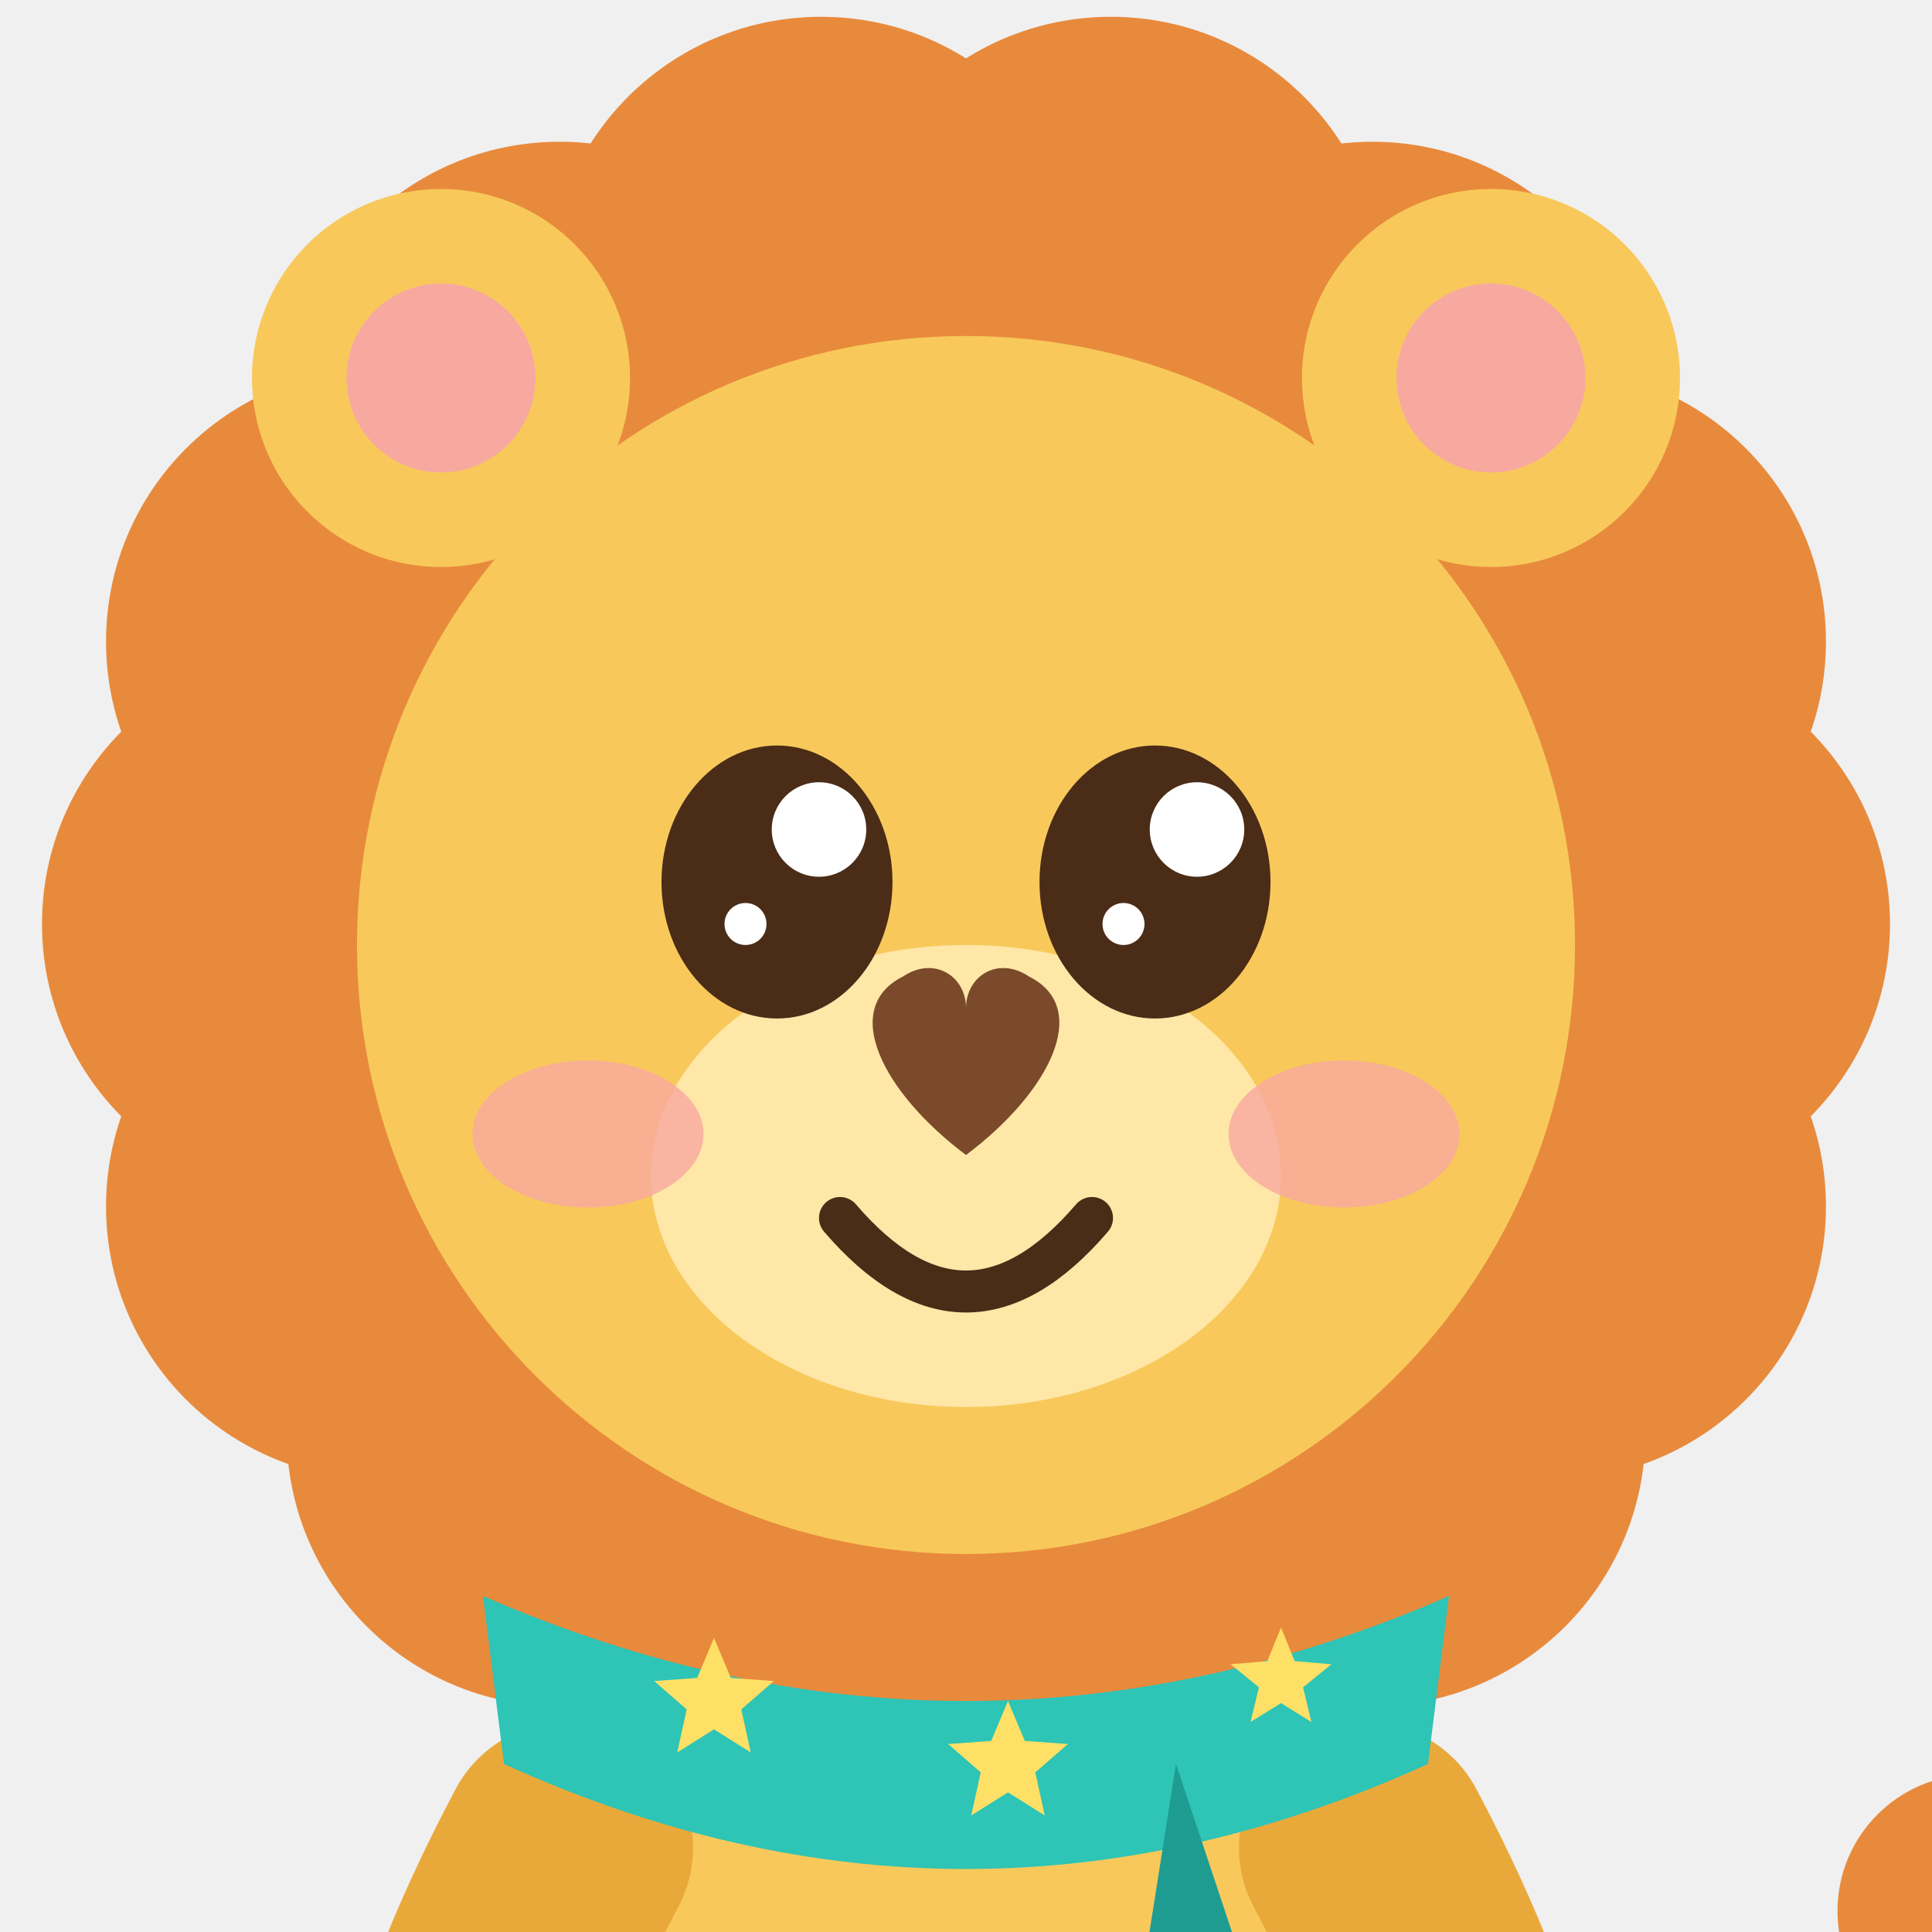
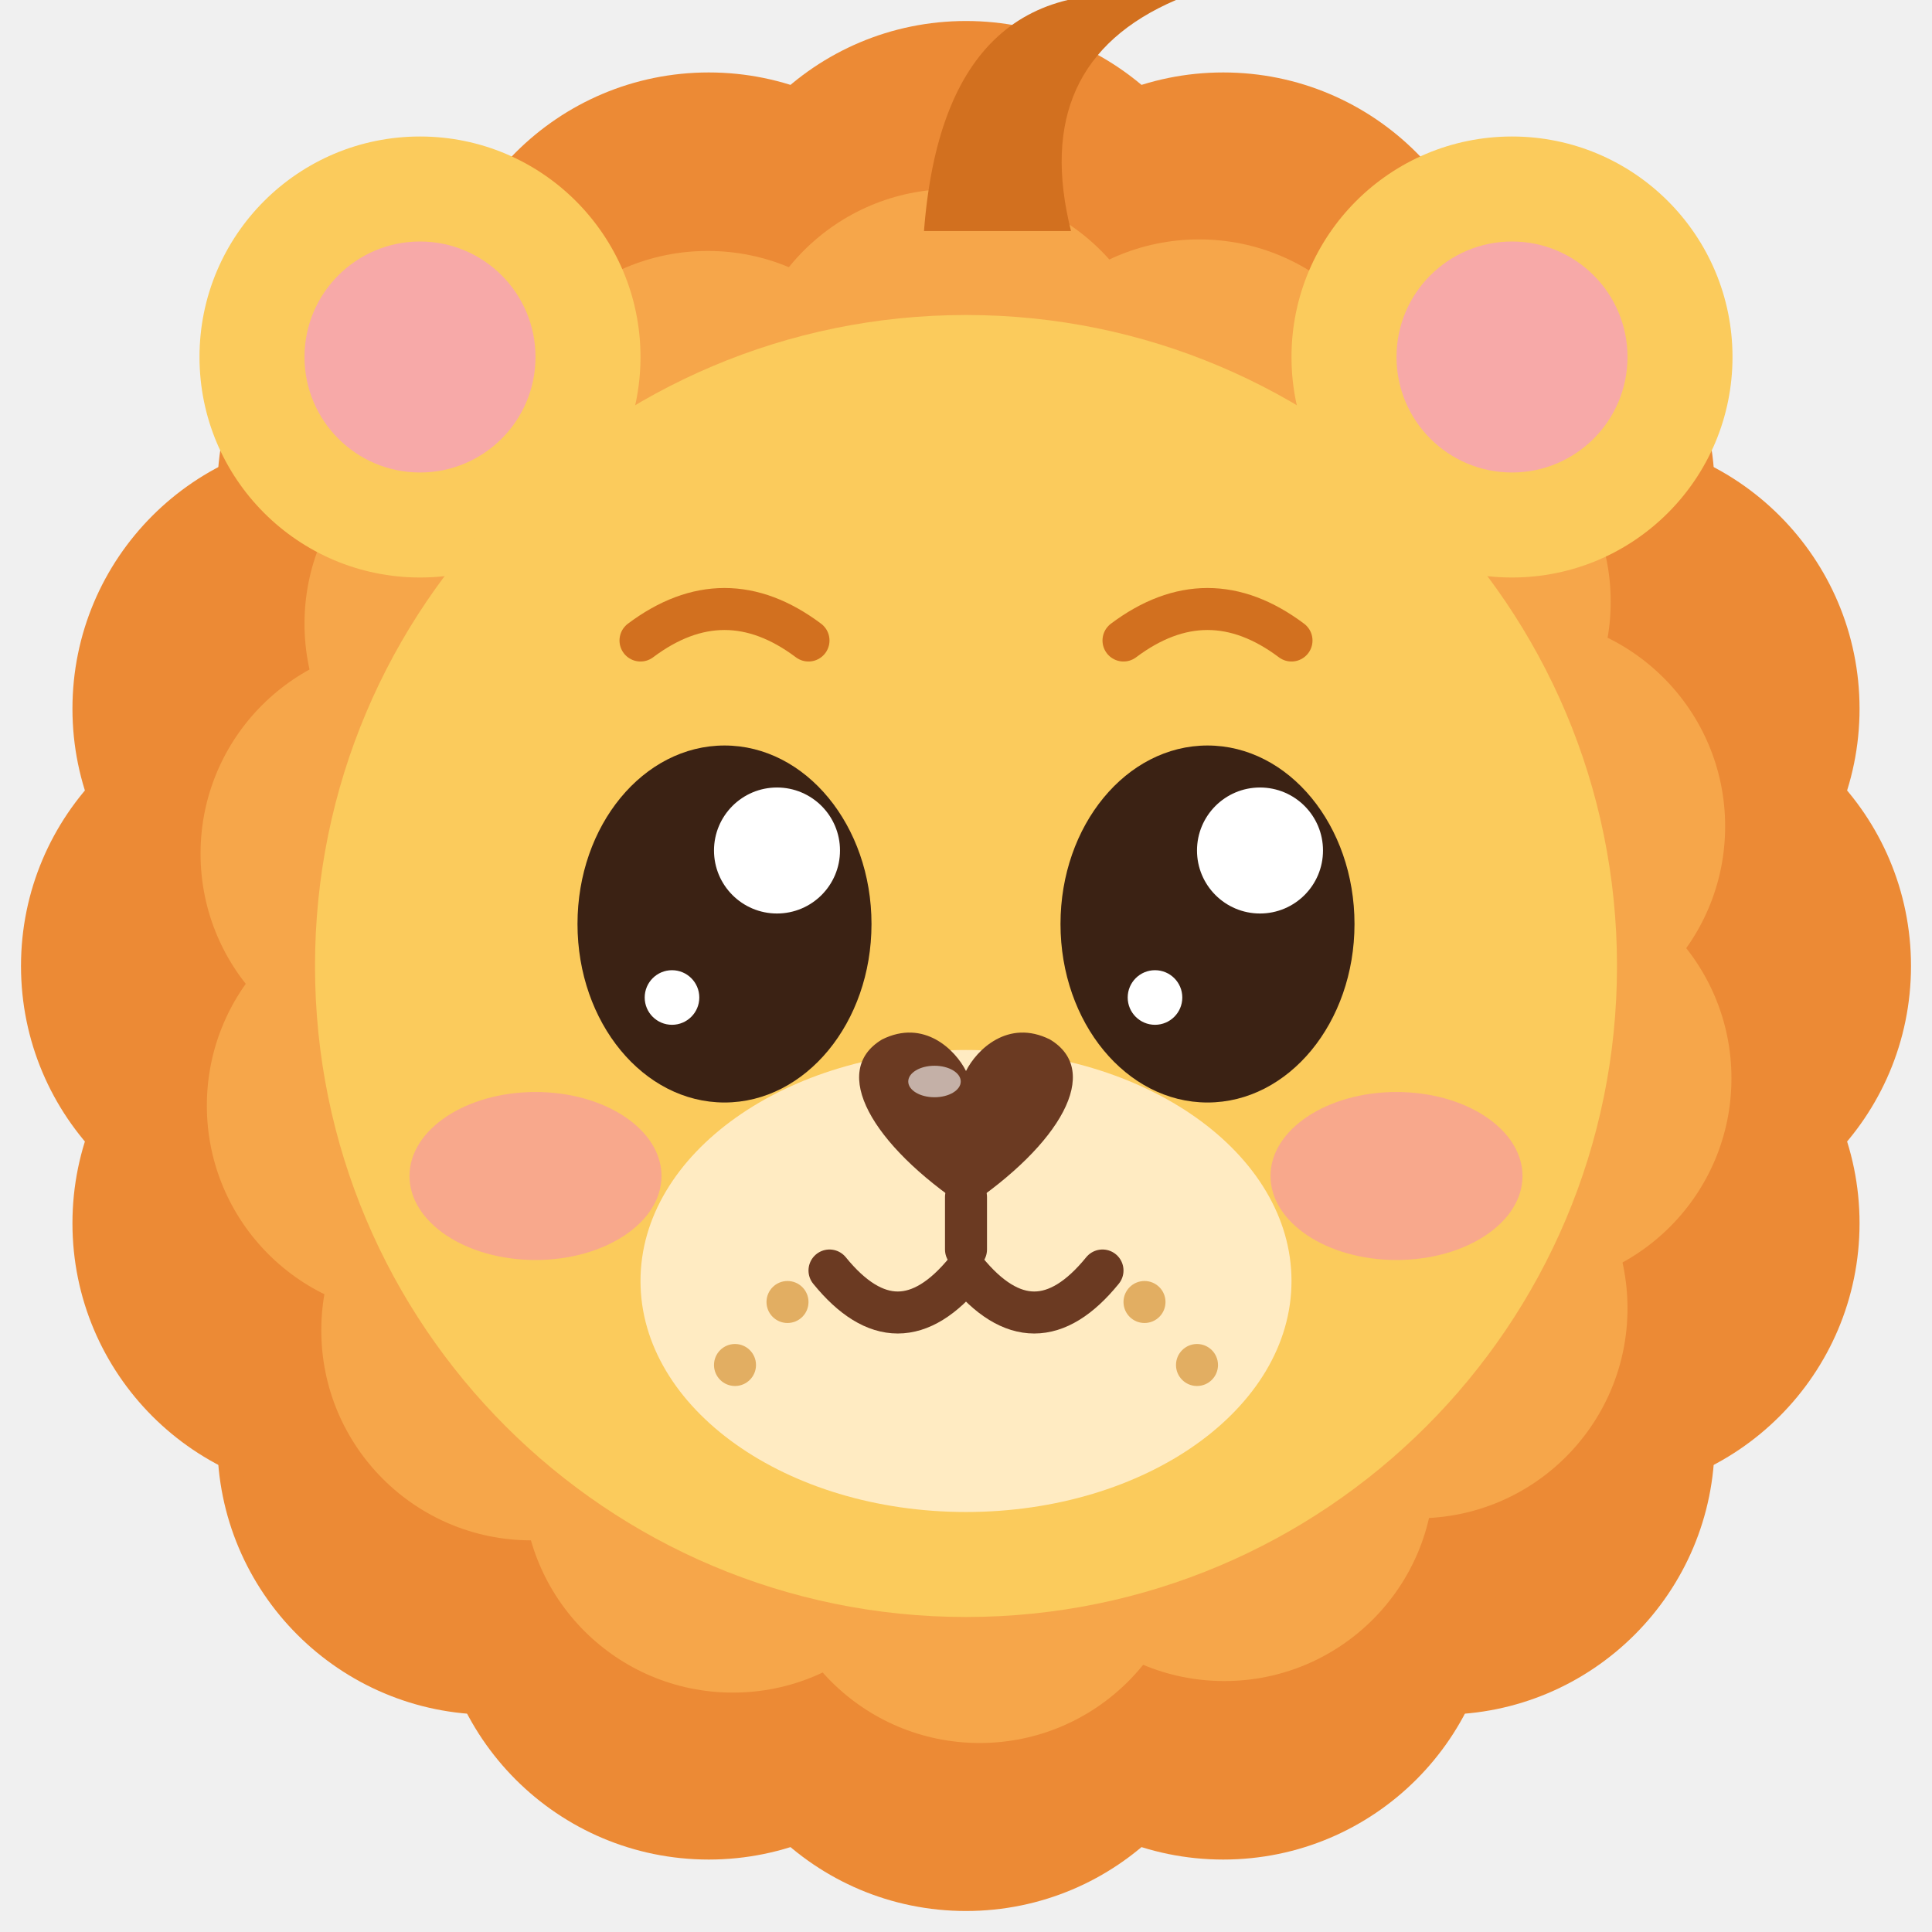
- <svg xmlns="http://www.w3.org/2000/svg" viewBox="-92 -268 184 184">
-   <g transform="translate(0,0) scale(1.0,1.0)">
-     <ellipse cx="0" cy="2" rx="60" ry="10" fill="#000" opacity="0.12" />
-     <path d="M40,-30 Q95,-25 95,-80" stroke="#E9A93A" stroke-width="10" fill="none" stroke-linecap="round" />
-     <circle cx="96" cy="-86" r="13" fill="#E88A3C" />
-     <ellipse cx="-22" cy="-12" rx="20" ry="14" fill="#E9A93A" />
-     <ellipse cx="22" cy="-12" rx="20" ry="14" fill="#E9A93A" />
-     <ellipse cx="0" cy="-60" rx="46" ry="52" fill="#F8C95A" />
-     <ellipse cx="0" cy="-50" rx="28" ry="32" fill="#FFE7A8" />
-     <path d="M-38,-92 Q-55,-60 -48,-40" stroke="#E9A93A" stroke-width="24" fill="none" stroke-linecap="round" />
-     <path d="M38,-92 Q55,-60 48,-40" stroke="#E9A93A" stroke-width="24" fill="none" stroke-linecap="round" />
-     <circle cx="62.0" cy="-180.0" r="26.0" fill="#E88A3C" />
-     <circle cx="55.9" cy="-153.1" r="26.0" fill="#E88A3C" />
-     <circle cx="38.7" cy="-131.5" r="26.0" fill="#E88A3C" />
-     <circle cx="13.8" cy="-119.6" r="26.0" fill="#E88A3C" />
-     <circle cx="-13.8" cy="-119.6" r="26.0" fill="#E88A3C" />
-     <circle cx="-38.7" cy="-131.5" r="26.0" fill="#E88A3C" />
-     <circle cx="-55.9" cy="-153.1" r="26.0" fill="#E88A3C" />
-     <circle cx="-62.0" cy="-180.0" r="26.0" fill="#E88A3C" />
-     <circle cx="-55.9" cy="-206.9" r="26.0" fill="#E88A3C" />
-     <circle cx="-38.7" cy="-228.5" r="26.0" fill="#E88A3C" />
-     <circle cx="-13.8" cy="-240.4" r="26.0" fill="#E88A3C" />
-     <circle cx="13.8" cy="-240.4" r="26.0" fill="#E88A3C" />
-     <circle cx="38.7" cy="-228.5" r="26.0" fill="#E88A3C" />
-     <circle cx="55.9" cy="-206.9" r="26.0" fill="#E88A3C" />
-     <circle cx="-50" cy="-232" r="18" fill="#F8C95A" />
-     <circle cx="50" cy="-232" r="18" fill="#F8C95A" />
-     <circle cx="-50" cy="-232" r="9" fill="#F7A9A0" />
-     <circle cx="50" cy="-232" r="9" fill="#F7A9A0" />
-     <circle cx="0" cy="-178" r="58" fill="#F8C95A" />
-     <ellipse cx="0" cy="-156" rx="30" ry="22" fill="#FFE7A8" />
-     <ellipse cx="-36" cy="-160" rx="11" ry="7" fill="#F7A9A0" opacity="0.8" />
-     <ellipse cx="36" cy="-160" rx="11" ry="7" fill="#F7A9A0" opacity="0.8" />
-     <ellipse cx="-18" cy="-184" rx="11" ry="13" fill="#4A2C17" />
-     <ellipse cx="18" cy="-184" rx="11" ry="13" fill="#4A2C17" />
-     <circle cx="-14" cy="-189" r="4.5" fill="#fff" />
-     <circle cx="22" cy="-189" r="4.5" fill="#fff" />
-     <circle cx="-21" cy="-180" r="2" fill="#fff" />
-     <circle cx="15" cy="-180" r="2" fill="#fff" />
-     <path d="M0,-158 c-8,-6 -12,-14 -6,-17 c3,-2 6,0 6,3 c0,-3 3,-5 6,-3 c6,3 2,11 -6,17z" fill="#7A4A2A" />
-     <path d="M-12,-152 q12,14 24,0" stroke="#4A2C17" stroke-width="4" fill="none" stroke-linecap="round" />
-     <path d="M-46,-116 Q0,-96 46,-116 L44,-100 Q0,-80 -44,-100 Z" fill="#2EC4B6" />
-     <path d="M20,-100 L34,-58 L14,-62 Z" fill="#1E9C91" />
-     <path d="M-24.0,-112.0 L-22.4,-108.2 L-18.3,-107.9 L-21.4,-105.2 L-20.5,-101.1 L-24.0,-103.3 L-27.5,-101.1 L-26.6,-105.2 L-29.7,-107.9 L-25.6,-108.2 Z" fill="#FFE066" />
-     <path d="M4.0,-106.0 L5.6,-102.2 L9.7,-101.9 L6.6,-99.2 L7.5,-95.1 L4.0,-97.3 L0.5,-95.1 L1.4,-99.2 L-1.7,-101.9 L2.4,-102.2 Z" fill="#FFE066" />
-     <path d="M30.0,-113.0 L31.3,-109.8 L34.8,-109.5 L32.1,-107.3 L32.9,-104.0 L30.0,-105.8 L27.1,-104.0 L27.9,-107.3 L25.2,-109.5 L28.7,-109.8 Z" fill="#FFE066" />
+ <svg xmlns="http://www.w3.org/2000/svg" viewBox="-92 -272 184 184" role="img" aria-label="Lio">
+   <g>
+     <circle cx="64.0" cy="-180.0" r="26" fill="#EC8A35" />
+     <circle cx="59.1" cy="-155.5" r="26" fill="#EC8A35" />
+     <circle cx="45.3" cy="-134.7" r="26" fill="#EC8A35" />
+     <circle cx="24.5" cy="-120.9" r="26" fill="#EC8A35" />
+     <circle cx="0.0" cy="-116.0" r="26" fill="#EC8A35" />
+     <circle cx="-24.5" cy="-120.9" r="26" fill="#EC8A35" />
+     <circle cx="-45.3" cy="-134.7" r="26" fill="#EC8A35" />
+     <circle cx="-59.1" cy="-155.5" r="26" fill="#EC8A35" />
+     <circle cx="-64.0" cy="-180.0" r="26" fill="#EC8A35" />
+     <circle cx="-59.1" cy="-204.5" r="26" fill="#EC8A35" />
+     <circle cx="-45.3" cy="-225.3" r="26" fill="#EC8A35" />
+     <circle cx="-24.5" cy="-239.1" r="26" fill="#EC8A35" />
+     <circle cx="-0.0" cy="-244.0" r="26" fill="#EC8A35" />
+     <circle cx="24.5" cy="-239.1" r="26" fill="#EC8A35" />
+     <circle cx="45.3" cy="-225.3" r="26" fill="#EC8A35" />
+     <circle cx="59.1" cy="-204.5" r="26" fill="#EC8A35" />
+     <circle cx="52.9" cy="-169.3" r="20" fill="#F6A64A" />
+     <circle cx="43.0" cy="-147.4" r="20" fill="#F6A64A" />
+     <circle cx="24.6" cy="-131.9" r="20" fill="#F6A64A" />
+     <circle cx="1.3" cy="-126.0" r="20" fill="#F6A64A" />
+     <circle cx="-22.2" cy="-130.8" r="20" fill="#F6A64A" />
+     <circle cx="-41.4" cy="-145.3" r="20" fill="#F6A64A" />
+     <circle cx="-52.3" cy="-166.7" r="20" fill="#F6A64A" />
+     <circle cx="-52.9" cy="-190.7" r="20" fill="#F6A64A" />
+     <circle cx="-43.0" cy="-212.6" r="20" fill="#F6A64A" />
+     <circle cx="-24.6" cy="-228.1" r="20" fill="#F6A64A" />
+     <circle cx="-1.3" cy="-234.0" r="20" fill="#F6A64A" />
+     <circle cx="22.2" cy="-229.2" r="20" fill="#F6A64A" />
+     <circle cx="41.4" cy="-214.7" r="20" fill="#F6A64A" />
+     <circle cx="52.3" cy="-193.3" r="20" fill="#F6A64A" />
+     <path d="M-4,-250 q2,-26 24,-22 q-14,6 -10,22 z" fill="#D2701F" />
+     <circle cx="-52" cy="-238" r="21" fill="#FBCB5C" />
+     <circle cx="52" cy="-238" r="21" fill="#FBCB5C" />
+     <circle cx="-52" cy="-238" r="11" fill="#F7A9A8" />
+     <circle cx="52" cy="-238" r="11" fill="#F7A9A8" />
+     <circle cx="0" cy="-180" r="62" fill="#FBCB5C" />
+     <ellipse cx="0" cy="-150" rx="31" ry="22" fill="#FFEBC2" />
+     <ellipse cx="-41" cy="-160" rx="12" ry="8" fill="#F79C9C" opacity=".75" />
+     <ellipse cx="41" cy="-160" rx="12" ry="8" fill="#F79C9C" opacity=".75" />
+     <path d="M-31,-211 q8,-6 16,0 M15,-211 q8,-6 16,0" stroke="#D2701F" stroke-width="4" fill="none" stroke-linecap="round" />
+     <ellipse cx="-23" cy="-184" rx="14" ry="17" fill="#3B2214" />
+     <g>
+       <circle cx="-18" cy="-191" r="6" fill="#fff" />
+       <circle cx="-28" cy="-177" r="2.6" fill="#fff" />
+     </g>
+     <ellipse cx="23" cy="-184" rx="14" ry="17" fill="#3B2214" />
+     <g>
+       <circle cx="28" cy="-191" r="6" fill="#fff" />
+       <circle cx="18" cy="-177" r="2.6" fill="#fff" />
+     </g>
+     <circle cx="-17" cy="-148" r="2" fill="#E2AE62" />
+     <circle cx="-22" cy="-142" r="2" fill="#E2AE62" />
+     <circle cx="17" cy="-148" r="2" fill="#E2AE62" />
+     <circle cx="22" cy="-142" r="2" fill="#E2AE62" />
+     <path d="M0,-157 C-9,-163 -13,-170 -8,-173 C-4,-175 -1,-172 0,-170 C1,-172 4,-175 8,-173 C13,-170 9,-163 0,-157 Z" fill="#6B3A22" />
+     <ellipse cx="-3" cy="-169" rx="2.5" ry="1.5" fill="#fff" opacity=".6" />
+     <path d="M0,-158 v5 M-13,-151 q6.5,8 13,0 q6.5,8 13,0" stroke="#6B3A22" stroke-width="4" fill="none" stroke-linecap="round" stroke-linejoin="round" />
  </g>
</svg>
